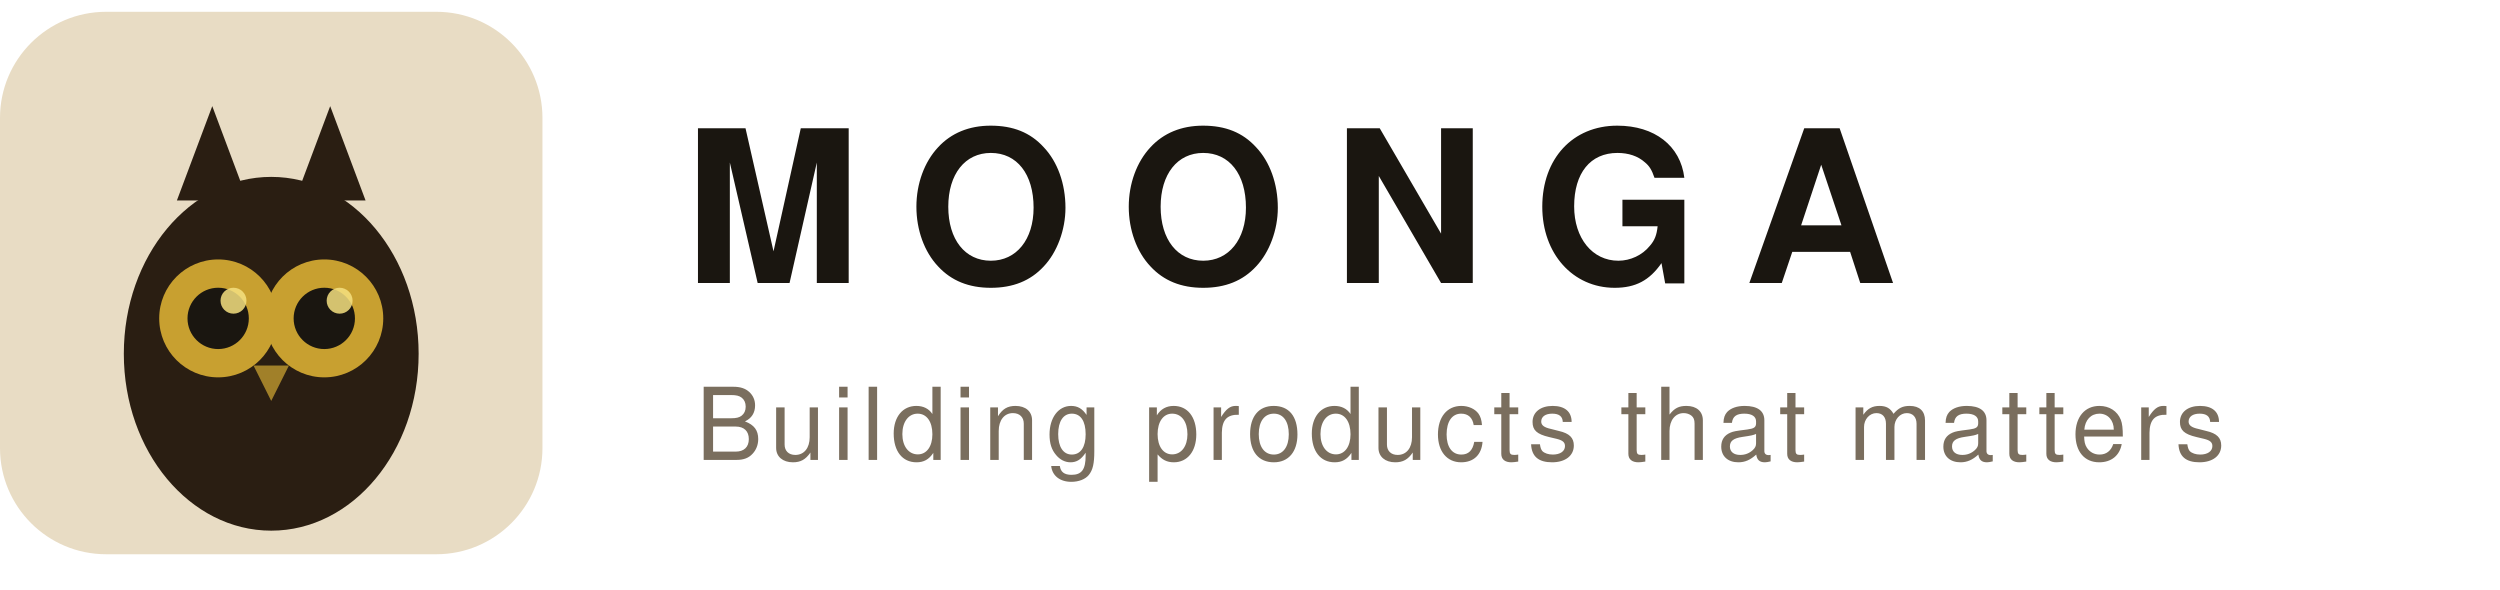
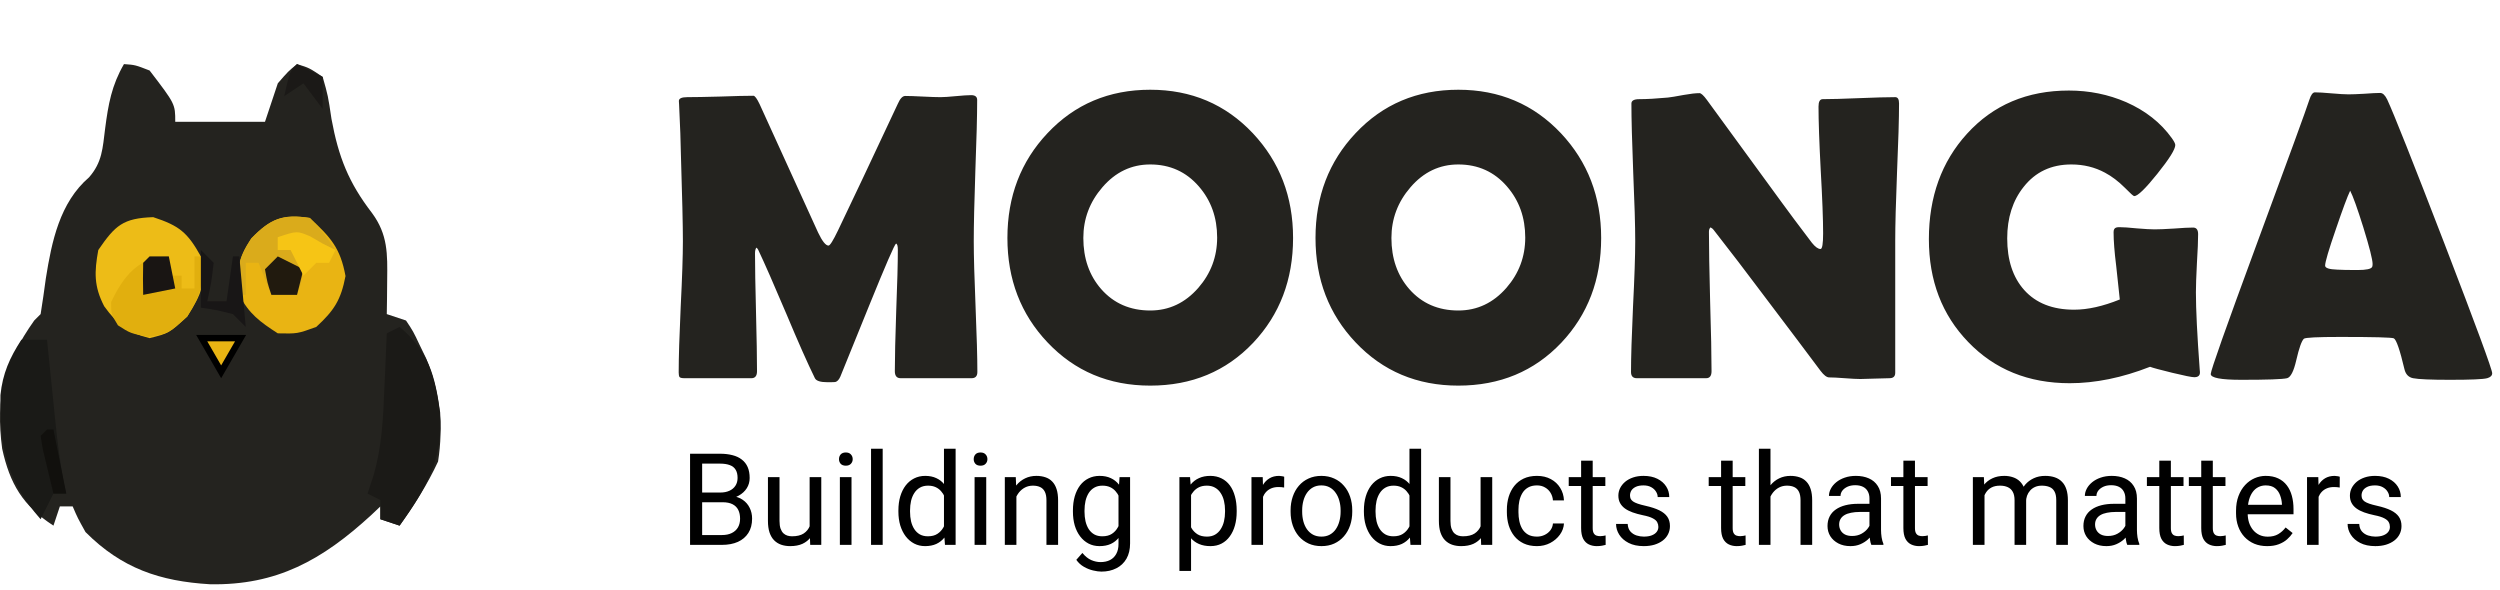
- <svg xmlns="http://www.w3.org/2000/svg" viewBox="0 0 212 50" width="212" height="50" role="img" aria-label="Moonga — Building products that matters">
-   <rect x="0" y="1" width="46" height="46" rx="9" fill="#E8DCC4" />
-   <ellipse cx="23" cy="30" rx="12.5" ry="15" fill="#2A1E12" />
-   <polygon points="15,17 18,9 21,17" fill="#2A1E12" />
-   <polygon points="25,17 28,9 31,17" fill="#2A1E12" />
-   <circle cx="18.5" cy="27" r="5" fill="#C8A030" />
-   <circle cx="27.5" cy="27" r="5" fill="#C8A030" />
-   <circle cx="18.5" cy="27" r="2.6" fill="#1A1610" />
-   <circle cx="27.5" cy="27" r="2.6" fill="#1A1610" />
-   <circle cx="19.8" cy="25.5" r="1.1" fill="#F5E080" opacity="0.85" />
-   <circle cx="28.8" cy="25.5" r="1.1" fill="#F5E080" opacity="0.85" />
-   <polygon points="21.5,31 23,34 24.5,31" fill="#C8A030" opacity="0.75" />
-   <text x="58" y="24" font-family="'Helvetica Neue', Helvetica, Arial, sans-serif" font-weight="700" font-size="18" letter-spacing="4" fill="#1A1610">MOONGA</text>
-   <text x="59" y="39" font-family="'Helvetica Neue', Helvetica, Arial, sans-serif" font-weight="300" font-size="8.5" letter-spacing="0.6" fill="#7A6E5E">Building products that matters</text>
+ <svg xmlns="http://www.w3.org/2000/svg" width="390" height="92" viewBox="0 0 390 92" fill="none">
+   <path d="M112.719 78.35H109.115L109.096 76.836H112.367C112.908 76.836 113.38 76.745 113.783 76.562C114.187 76.38 114.499 76.12 114.721 75.781C114.949 75.436 115.062 75.026 115.062 74.551C115.062 74.03 114.962 73.607 114.76 73.281C114.564 72.949 114.262 72.708 113.852 72.559C113.448 72.402 112.934 72.324 112.309 72.324H109.535V85H107.65V70.781H112.309C113.038 70.781 113.689 70.856 114.262 71.006C114.835 71.149 115.32 71.377 115.717 71.689C116.12 71.995 116.426 72.386 116.635 72.861C116.843 73.337 116.947 73.906 116.947 74.57C116.947 75.156 116.798 75.687 116.498 76.162C116.199 76.631 115.782 77.015 115.248 77.314C114.721 77.614 114.102 77.806 113.393 77.891L112.719 78.35ZM112.631 85H108.373L109.438 83.467H112.631C113.23 83.467 113.738 83.363 114.154 83.154C114.577 82.946 114.9 82.653 115.121 82.275C115.342 81.891 115.453 81.439 115.453 80.918C115.453 80.391 115.359 79.935 115.17 79.551C114.981 79.167 114.685 78.87 114.281 78.662C113.878 78.454 113.357 78.35 112.719 78.35H110.033L110.053 76.836H113.725L114.125 77.383C114.809 77.441 115.388 77.637 115.863 77.969C116.339 78.294 116.7 78.711 116.947 79.219C117.201 79.727 117.328 80.287 117.328 80.898C117.328 81.784 117.133 82.533 116.742 83.144C116.358 83.75 115.814 84.212 115.111 84.531C114.408 84.844 113.581 85 112.631 85ZM126.303 82.559V74.434H128.119V85H126.391L126.303 82.559ZM126.645 80.332L127.396 80.312C127.396 81.016 127.322 81.667 127.172 82.266C127.029 82.858 126.794 83.372 126.469 83.809C126.143 84.245 125.717 84.587 125.189 84.834C124.662 85.075 124.021 85.195 123.266 85.195C122.751 85.195 122.279 85.12 121.85 84.971C121.426 84.821 121.062 84.59 120.756 84.277C120.45 83.965 120.212 83.558 120.043 83.057C119.88 82.555 119.799 81.953 119.799 81.25V74.434H121.605V81.269C121.605 81.745 121.658 82.139 121.762 82.451C121.872 82.757 122.019 83.001 122.201 83.184C122.39 83.359 122.598 83.483 122.826 83.555C123.061 83.626 123.301 83.662 123.549 83.662C124.317 83.662 124.926 83.516 125.375 83.223C125.824 82.923 126.146 82.523 126.342 82.022C126.544 81.514 126.645 80.951 126.645 80.332ZM132.836 74.434V85H131.02V74.434H132.836ZM130.883 71.631C130.883 71.338 130.971 71.091 131.146 70.889C131.329 70.687 131.596 70.586 131.947 70.586C132.292 70.586 132.556 70.687 132.738 70.889C132.927 71.091 133.021 71.338 133.021 71.631C133.021 71.911 132.927 72.152 132.738 72.353C132.556 72.549 132.292 72.647 131.947 72.647C131.596 72.647 131.329 72.549 131.146 72.353C130.971 72.152 130.883 71.911 130.883 71.631ZM137.699 70V85H135.883V70H137.699ZM147.26 82.949V70H149.076V85H147.416L147.26 82.949ZM140.15 79.834V79.629C140.15 78.822 140.248 78.089 140.443 77.432C140.645 76.768 140.928 76.198 141.293 75.723C141.664 75.247 142.104 74.883 142.611 74.629C143.126 74.368 143.699 74.238 144.33 74.238C144.994 74.238 145.574 74.356 146.068 74.59C146.57 74.818 146.993 75.153 147.338 75.596C147.689 76.032 147.966 76.559 148.168 77.178C148.37 77.796 148.51 78.496 148.588 79.277V80.176C148.516 80.951 148.376 81.647 148.168 82.266C147.966 82.884 147.689 83.412 147.338 83.848C146.993 84.284 146.57 84.619 146.068 84.853C145.567 85.081 144.981 85.195 144.311 85.195C143.692 85.195 143.126 85.062 142.611 84.795C142.104 84.528 141.664 84.154 141.293 83.672C140.928 83.19 140.645 82.624 140.443 81.973C140.248 81.315 140.15 80.602 140.15 79.834ZM141.967 79.629V79.834C141.967 80.361 142.019 80.856 142.123 81.318C142.234 81.781 142.403 82.188 142.631 82.539C142.859 82.891 143.148 83.167 143.5 83.369C143.852 83.564 144.271 83.662 144.76 83.662C145.359 83.662 145.85 83.535 146.234 83.281C146.625 83.027 146.938 82.692 147.172 82.275C147.406 81.859 147.589 81.406 147.719 80.918V78.564C147.641 78.206 147.527 77.861 147.377 77.529C147.234 77.191 147.045 76.891 146.811 76.631C146.583 76.364 146.299 76.152 145.961 75.996C145.629 75.84 145.235 75.762 144.779 75.762C144.285 75.762 143.858 75.866 143.5 76.074C143.148 76.276 142.859 76.556 142.631 76.914C142.403 77.266 142.234 77.676 142.123 78.144C142.019 78.607 141.967 79.102 141.967 79.629ZM153.852 74.434V85H152.035V74.434H153.852ZM151.898 71.631C151.898 71.338 151.986 71.091 152.162 70.889C152.344 70.687 152.611 70.586 152.963 70.586C153.308 70.586 153.572 70.687 153.754 70.889C153.943 71.091 154.037 71.338 154.037 71.631C154.037 71.911 153.943 72.152 153.754 72.353C153.572 72.549 153.308 72.647 152.963 72.647C152.611 72.647 152.344 72.549 152.162 72.353C151.986 72.152 151.898 71.911 151.898 71.631ZM158.559 76.689V85H156.752V74.434H158.461L158.559 76.689ZM158.129 79.316L157.377 79.287C157.383 78.564 157.491 77.897 157.699 77.285C157.908 76.667 158.201 76.13 158.578 75.674C158.956 75.218 159.405 74.867 159.926 74.619C160.453 74.365 161.036 74.238 161.674 74.238C162.195 74.238 162.663 74.31 163.08 74.453C163.497 74.59 163.852 74.811 164.145 75.117C164.444 75.423 164.672 75.82 164.828 76.309C164.984 76.79 165.062 77.38 165.062 78.076V85H163.246V78.057C163.246 77.503 163.165 77.061 163.002 76.728C162.839 76.39 162.602 76.146 162.289 75.996C161.977 75.84 161.592 75.762 161.137 75.762C160.688 75.762 160.277 75.856 159.906 76.045C159.542 76.234 159.226 76.494 158.959 76.826C158.699 77.158 158.493 77.539 158.344 77.969C158.201 78.392 158.129 78.841 158.129 79.316ZM174.652 74.434H176.293V84.775C176.293 85.706 176.104 86.501 175.727 87.158C175.349 87.816 174.822 88.314 174.145 88.652C173.474 88.997 172.699 89.17 171.82 89.17C171.456 89.17 171.026 89.111 170.531 88.994C170.043 88.883 169.561 88.691 169.086 88.418C168.617 88.151 168.223 87.79 167.904 87.334L168.852 86.26C169.294 86.794 169.757 87.165 170.238 87.373C170.727 87.581 171.208 87.686 171.684 87.686C172.257 87.686 172.751 87.578 173.168 87.363C173.585 87.148 173.907 86.829 174.135 86.406C174.369 85.99 174.486 85.475 174.486 84.863V76.758L174.652 74.434ZM167.377 79.834V79.629C167.377 78.822 167.471 78.089 167.66 77.432C167.855 76.768 168.132 76.198 168.49 75.723C168.855 75.247 169.294 74.883 169.809 74.629C170.323 74.368 170.902 74.238 171.547 74.238C172.211 74.238 172.79 74.356 173.285 74.59C173.786 74.818 174.21 75.153 174.555 75.596C174.906 76.032 175.183 76.559 175.385 77.178C175.587 77.796 175.727 78.496 175.805 79.277V80.176C175.733 80.951 175.593 81.647 175.385 82.266C175.183 82.884 174.906 83.412 174.555 83.848C174.21 84.284 173.786 84.619 173.285 84.853C172.784 85.081 172.198 85.195 171.527 85.195C170.896 85.195 170.323 85.062 169.809 84.795C169.301 84.528 168.865 84.154 168.5 83.672C168.135 83.19 167.855 82.624 167.66 81.973C167.471 81.315 167.377 80.602 167.377 79.834ZM169.184 79.629V79.834C169.184 80.361 169.236 80.856 169.34 81.318C169.451 81.781 169.617 82.188 169.838 82.539C170.066 82.891 170.355 83.167 170.707 83.369C171.059 83.564 171.479 83.662 171.967 83.662C172.566 83.662 173.061 83.535 173.451 83.281C173.842 83.027 174.151 82.692 174.379 82.275C174.613 81.859 174.796 81.406 174.926 80.918V78.564C174.854 78.206 174.743 77.861 174.594 77.529C174.451 77.191 174.262 76.891 174.027 76.631C173.799 76.364 173.516 76.152 173.178 75.996C172.839 75.84 172.442 75.762 171.986 75.762C171.492 75.762 171.065 75.866 170.707 76.074C170.355 76.276 170.066 76.556 169.838 76.914C169.617 77.266 169.451 77.676 169.34 78.144C169.236 78.607 169.184 79.102 169.184 79.629ZM185.805 76.465V89.062H183.988V74.434H185.648L185.805 76.465ZM192.924 79.629V79.834C192.924 80.602 192.833 81.315 192.65 81.973C192.468 82.624 192.201 83.19 191.85 83.672C191.505 84.154 191.078 84.528 190.57 84.795C190.062 85.062 189.48 85.195 188.822 85.195C188.152 85.195 187.559 85.085 187.045 84.863C186.531 84.642 186.094 84.32 185.736 83.897C185.378 83.473 185.092 82.966 184.877 82.373C184.669 81.781 184.525 81.113 184.447 80.371V79.277C184.525 78.496 184.672 77.796 184.887 77.178C185.102 76.559 185.385 76.032 185.736 75.596C186.094 75.153 186.527 74.818 187.035 74.59C187.543 74.356 188.129 74.238 188.793 74.238C189.457 74.238 190.046 74.368 190.561 74.629C191.075 74.883 191.508 75.247 191.859 75.723C192.211 76.198 192.475 76.768 192.65 77.432C192.833 78.089 192.924 78.822 192.924 79.629ZM191.107 79.834V79.629C191.107 79.102 191.052 78.607 190.941 78.144C190.831 77.676 190.658 77.266 190.424 76.914C190.196 76.556 189.903 76.276 189.545 76.074C189.187 75.866 188.76 75.762 188.266 75.762C187.81 75.762 187.413 75.84 187.074 75.996C186.742 76.152 186.459 76.364 186.225 76.631C185.99 76.891 185.798 77.191 185.648 77.529C185.505 77.861 185.398 78.206 185.326 78.564V81.094C185.456 81.549 185.639 81.979 185.873 82.383C186.107 82.78 186.42 83.102 186.811 83.35C187.201 83.591 187.693 83.711 188.285 83.711C188.773 83.711 189.193 83.61 189.545 83.408C189.903 83.2 190.196 82.917 190.424 82.559C190.658 82.201 190.831 81.79 190.941 81.328C191.052 80.859 191.107 80.361 191.107 79.834ZM197.035 76.094V85H195.229V74.434H196.986L197.035 76.094ZM200.336 74.375L200.326 76.055C200.176 76.022 200.033 76.003 199.896 75.996C199.766 75.983 199.617 75.977 199.447 75.977C199.031 75.977 198.663 76.042 198.344 76.172C198.025 76.302 197.755 76.484 197.533 76.719C197.312 76.953 197.136 77.233 197.006 77.559C196.882 77.878 196.801 78.229 196.762 78.613L196.254 78.906C196.254 78.268 196.316 77.669 196.439 77.109C196.57 76.549 196.768 76.055 197.035 75.625C197.302 75.189 197.641 74.85 198.051 74.609C198.467 74.362 198.962 74.238 199.535 74.238C199.665 74.238 199.815 74.255 199.984 74.287C200.154 74.313 200.271 74.342 200.336 74.375ZM201.332 79.834V79.609C201.332 78.848 201.443 78.141 201.664 77.49C201.885 76.833 202.204 76.263 202.621 75.781C203.038 75.293 203.542 74.915 204.135 74.648C204.727 74.375 205.391 74.238 206.127 74.238C206.869 74.238 207.536 74.375 208.129 74.648C208.728 74.915 209.236 75.293 209.652 75.781C210.076 76.263 210.398 76.833 210.619 77.49C210.84 78.141 210.951 78.848 210.951 79.609V79.834C210.951 80.596 210.84 81.302 210.619 81.953C210.398 82.604 210.076 83.174 209.652 83.662C209.236 84.144 208.731 84.522 208.139 84.795C207.553 85.062 206.889 85.195 206.146 85.195C205.404 85.195 204.737 85.062 204.145 84.795C203.552 84.522 203.044 84.144 202.621 83.662C202.204 83.174 201.885 82.604 201.664 81.953C201.443 81.302 201.332 80.596 201.332 79.834ZM203.139 79.609V79.834C203.139 80.361 203.201 80.859 203.324 81.328C203.448 81.79 203.633 82.201 203.881 82.559C204.135 82.917 204.451 83.2 204.828 83.408C205.206 83.61 205.645 83.711 206.146 83.711C206.641 83.711 207.074 83.61 207.445 83.408C207.823 83.2 208.135 82.917 208.383 82.559C208.63 82.201 208.816 81.79 208.939 81.328C209.07 80.859 209.135 80.361 209.135 79.834V79.609C209.135 79.088 209.07 78.597 208.939 78.135C208.816 77.666 208.627 77.253 208.373 76.894C208.126 76.53 207.813 76.243 207.436 76.035C207.064 75.827 206.628 75.723 206.127 75.723C205.632 75.723 205.196 75.827 204.818 76.035C204.447 76.243 204.135 76.53 203.881 76.894C203.633 77.253 203.448 77.666 203.324 78.135C203.201 78.597 203.139 79.088 203.139 79.609ZM219.877 82.949V70H221.693V85H220.033L219.877 82.949ZM212.768 79.834V79.629C212.768 78.822 212.865 78.089 213.061 77.432C213.262 76.768 213.546 76.198 213.91 75.723C214.281 75.247 214.721 74.883 215.229 74.629C215.743 74.368 216.316 74.238 216.947 74.238C217.611 74.238 218.191 74.356 218.686 74.59C219.187 74.818 219.61 75.153 219.955 75.596C220.307 76.032 220.583 76.559 220.785 77.178C220.987 77.796 221.127 78.496 221.205 79.277V80.176C221.133 80.951 220.993 81.647 220.785 82.266C220.583 82.884 220.307 83.412 219.955 83.848C219.61 84.284 219.187 84.619 218.686 84.853C218.184 85.081 217.598 85.195 216.928 85.195C216.309 85.195 215.743 85.062 215.229 84.795C214.721 84.528 214.281 84.154 213.91 83.672C213.546 83.19 213.262 82.624 213.061 81.973C212.865 81.315 212.768 80.602 212.768 79.834ZM214.584 79.629V79.834C214.584 80.361 214.636 80.856 214.74 81.318C214.851 81.781 215.02 82.188 215.248 82.539C215.476 82.891 215.766 83.167 216.117 83.369C216.469 83.564 216.889 83.662 217.377 83.662C217.976 83.662 218.467 83.535 218.852 83.281C219.242 83.027 219.555 82.692 219.789 82.275C220.023 81.859 220.206 81.406 220.336 80.918V78.564C220.258 78.206 220.144 77.861 219.994 77.529C219.851 77.191 219.662 76.891 219.428 76.631C219.2 76.364 218.917 76.152 218.578 75.996C218.246 75.84 217.852 75.762 217.396 75.762C216.902 75.762 216.475 75.866 216.117 76.074C215.766 76.276 215.476 76.556 215.248 76.914C215.02 77.266 214.851 77.676 214.74 78.144C214.636 78.607 214.584 79.102 214.584 79.629ZM230.971 82.559V74.434H232.787V85H231.059L230.971 82.559ZM231.312 80.332L232.064 80.312C232.064 81.016 231.99 81.667 231.84 82.266C231.697 82.858 231.462 83.372 231.137 83.809C230.811 84.245 230.385 84.587 229.857 84.834C229.33 85.075 228.689 85.195 227.934 85.195C227.419 85.195 226.947 85.12 226.518 84.971C226.094 84.821 225.73 84.59 225.424 84.277C225.118 83.965 224.88 83.558 224.711 83.057C224.548 82.555 224.467 81.953 224.467 81.25V74.434H226.273V81.269C226.273 81.745 226.326 82.139 226.43 82.451C226.54 82.757 226.687 83.001 226.869 83.184C227.058 83.359 227.266 83.483 227.494 83.555C227.729 83.626 227.969 83.662 228.217 83.662C228.985 83.662 229.594 83.516 230.043 83.223C230.492 82.923 230.814 82.523 231.01 82.022C231.212 81.514 231.312 80.951 231.312 80.332ZM239.77 83.711C240.199 83.711 240.596 83.623 240.961 83.447C241.326 83.272 241.625 83.031 241.859 82.725C242.094 82.412 242.227 82.057 242.26 81.66H243.979C243.946 82.285 243.734 82.868 243.344 83.408C242.96 83.942 242.455 84.375 241.83 84.707C241.205 85.033 240.518 85.195 239.77 85.195C238.975 85.195 238.282 85.055 237.689 84.775C237.104 84.495 236.615 84.111 236.225 83.623C235.84 83.135 235.551 82.575 235.355 81.943C235.167 81.305 235.072 80.632 235.072 79.922V79.512C235.072 78.802 235.167 78.132 235.355 77.5C235.551 76.862 235.84 76.299 236.225 75.811C236.615 75.322 237.104 74.938 237.689 74.658C238.282 74.378 238.975 74.238 239.77 74.238C240.596 74.238 241.319 74.408 241.938 74.746C242.556 75.078 243.041 75.534 243.393 76.113C243.751 76.686 243.946 77.337 243.979 78.066H242.26C242.227 77.63 242.104 77.236 241.889 76.885C241.68 76.533 241.394 76.253 241.029 76.045C240.671 75.83 240.251 75.723 239.77 75.723C239.216 75.723 238.751 75.833 238.373 76.055C238.002 76.269 237.706 76.562 237.484 76.934C237.27 77.298 237.113 77.705 237.016 78.154C236.924 78.597 236.879 79.049 236.879 79.512V79.922C236.879 80.384 236.924 80.84 237.016 81.289C237.107 81.738 237.26 82.145 237.475 82.51C237.696 82.874 237.992 83.167 238.363 83.389C238.741 83.603 239.21 83.711 239.77 83.711ZM250.434 74.434V75.82H244.721V74.434H250.434ZM246.654 71.865H248.461V82.383C248.461 82.741 248.516 83.011 248.627 83.193C248.738 83.376 248.881 83.496 249.057 83.555C249.232 83.613 249.421 83.643 249.623 83.643C249.773 83.643 249.929 83.63 250.092 83.603C250.261 83.571 250.388 83.545 250.473 83.525L250.482 85C250.339 85.046 250.15 85.088 249.916 85.127C249.688 85.172 249.411 85.195 249.086 85.195C248.643 85.195 248.236 85.107 247.865 84.932C247.494 84.756 247.198 84.463 246.977 84.053C246.762 83.636 246.654 83.076 246.654 82.373V71.865ZM258.705 82.197C258.705 81.937 258.646 81.696 258.529 81.475C258.419 81.247 258.188 81.042 257.836 80.859C257.491 80.671 256.97 80.508 256.273 80.371C255.688 80.247 255.157 80.101 254.682 79.932C254.213 79.762 253.812 79.557 253.48 79.316C253.155 79.076 252.904 78.792 252.729 78.467C252.553 78.141 252.465 77.76 252.465 77.324C252.465 76.908 252.556 76.514 252.738 76.143C252.927 75.772 253.191 75.443 253.529 75.156C253.874 74.87 254.288 74.645 254.77 74.482C255.251 74.32 255.788 74.238 256.381 74.238C257.227 74.238 257.95 74.388 258.549 74.688C259.148 74.987 259.607 75.387 259.926 75.889C260.245 76.383 260.404 76.934 260.404 77.539H258.598C258.598 77.246 258.51 76.963 258.334 76.689C258.165 76.409 257.914 76.178 257.582 75.996C257.257 75.814 256.856 75.723 256.381 75.723C255.88 75.723 255.473 75.801 255.16 75.957C254.854 76.107 254.63 76.299 254.486 76.533C254.35 76.768 254.281 77.015 254.281 77.275C254.281 77.471 254.314 77.647 254.379 77.803C254.451 77.953 254.574 78.092 254.75 78.223C254.926 78.346 255.173 78.463 255.492 78.574C255.811 78.685 256.218 78.796 256.713 78.906C257.579 79.102 258.292 79.336 258.852 79.609C259.411 79.883 259.828 80.218 260.102 80.615C260.375 81.012 260.512 81.494 260.512 82.061C260.512 82.523 260.414 82.946 260.219 83.33C260.03 83.714 259.753 84.046 259.389 84.326C259.031 84.6 258.601 84.814 258.1 84.971C257.605 85.12 257.048 85.195 256.43 85.195C255.499 85.195 254.711 85.029 254.066 84.697C253.422 84.365 252.934 83.936 252.602 83.408C252.27 82.881 252.104 82.324 252.104 81.738H253.92C253.946 82.233 254.089 82.627 254.35 82.92C254.61 83.206 254.929 83.412 255.307 83.535C255.684 83.652 256.059 83.711 256.43 83.711C256.924 83.711 257.338 83.646 257.67 83.516C258.008 83.385 258.266 83.206 258.441 82.978C258.617 82.751 258.705 82.49 258.705 82.197ZM272.27 74.434V75.82H266.557V74.434H272.27ZM268.49 71.865H270.297V82.383C270.297 82.741 270.352 83.011 270.463 83.193C270.574 83.376 270.717 83.496 270.893 83.555C271.068 83.613 271.257 83.643 271.459 83.643C271.609 83.643 271.765 83.63 271.928 83.603C272.097 83.571 272.224 83.545 272.309 83.525L272.318 85C272.175 85.046 271.986 85.088 271.752 85.127C271.524 85.172 271.247 85.195 270.922 85.195C270.479 85.195 270.072 85.107 269.701 84.932C269.33 84.756 269.034 84.463 268.812 84.053C268.598 83.636 268.49 83.076 268.49 82.373V71.865ZM276.195 70V85H274.389V70H276.195ZM275.766 79.316L275.014 79.287C275.02 78.564 275.128 77.897 275.336 77.285C275.544 76.667 275.837 76.13 276.215 75.674C276.592 75.218 277.042 74.867 277.562 74.619C278.09 74.365 278.673 74.238 279.311 74.238C279.831 74.238 280.3 74.31 280.717 74.453C281.133 74.59 281.488 74.811 281.781 75.117C282.081 75.423 282.309 75.82 282.465 76.309C282.621 76.79 282.699 77.38 282.699 78.076V85H280.883V78.057C280.883 77.503 280.801 77.061 280.639 76.728C280.476 76.39 280.238 76.146 279.926 75.996C279.613 75.84 279.229 75.762 278.773 75.762C278.324 75.762 277.914 75.856 277.543 76.045C277.178 76.234 276.863 76.494 276.596 76.826C276.335 77.158 276.13 77.539 275.98 77.969C275.837 78.392 275.766 78.841 275.766 79.316ZM291.635 83.193V77.754C291.635 77.337 291.55 76.976 291.381 76.67C291.218 76.357 290.971 76.117 290.639 75.947C290.307 75.778 289.896 75.693 289.408 75.693C288.952 75.693 288.552 75.772 288.207 75.928C287.868 76.084 287.602 76.289 287.406 76.543C287.217 76.797 287.123 77.07 287.123 77.363H285.316C285.316 76.986 285.414 76.611 285.609 76.24C285.805 75.869 286.085 75.534 286.449 75.234C286.82 74.928 287.263 74.688 287.777 74.512C288.298 74.329 288.878 74.238 289.516 74.238C290.284 74.238 290.961 74.368 291.547 74.629C292.139 74.889 292.602 75.283 292.934 75.811C293.272 76.331 293.441 76.986 293.441 77.773V82.695C293.441 83.047 293.471 83.421 293.529 83.818C293.594 84.216 293.689 84.557 293.812 84.844V85H291.928C291.837 84.792 291.765 84.515 291.713 84.17C291.661 83.818 291.635 83.493 291.635 83.193ZM291.947 78.594L291.967 79.863H290.141C289.626 79.863 289.167 79.906 288.764 79.99C288.36 80.068 288.021 80.189 287.748 80.352C287.475 80.514 287.266 80.719 287.123 80.967C286.98 81.208 286.908 81.491 286.908 81.816C286.908 82.148 286.983 82.451 287.133 82.725C287.283 82.998 287.507 83.216 287.807 83.379C288.113 83.535 288.487 83.613 288.93 83.613C289.483 83.613 289.971 83.496 290.395 83.262C290.818 83.027 291.153 82.741 291.4 82.402C291.654 82.064 291.791 81.735 291.811 81.416L292.582 82.285C292.536 82.559 292.413 82.861 292.211 83.193C292.009 83.525 291.739 83.844 291.4 84.15C291.068 84.45 290.671 84.701 290.209 84.902C289.753 85.098 289.239 85.195 288.666 85.195C287.95 85.195 287.322 85.055 286.781 84.775C286.247 84.495 285.831 84.121 285.531 83.652C285.238 83.177 285.092 82.647 285.092 82.061C285.092 81.494 285.202 80.996 285.424 80.566C285.645 80.13 285.964 79.769 286.381 79.482C286.798 79.189 287.299 78.968 287.885 78.818C288.471 78.669 289.125 78.594 289.848 78.594H291.947ZM300.707 74.434V75.82H294.994V74.434H300.707ZM296.928 71.865H298.734V82.383C298.734 82.741 298.79 83.011 298.9 83.193C299.011 83.376 299.154 83.496 299.33 83.555C299.506 83.613 299.695 83.643 299.896 83.643C300.046 83.643 300.202 83.63 300.365 83.603C300.535 83.571 300.661 83.545 300.746 83.525L300.756 85C300.613 85.046 300.424 85.088 300.189 85.127C299.962 85.172 299.685 85.195 299.359 85.195C298.917 85.195 298.51 85.107 298.139 84.932C297.768 84.756 297.471 84.463 297.25 84.053C297.035 83.636 296.928 83.076 296.928 82.373V71.865ZM309.584 76.533V85H307.768V74.434H309.486L309.584 76.533ZM309.213 79.316L308.373 79.287C308.38 78.564 308.474 77.897 308.656 77.285C308.839 76.667 309.109 76.13 309.467 75.674C309.825 75.218 310.271 74.867 310.805 74.619C311.339 74.365 311.957 74.238 312.66 74.238C313.155 74.238 313.611 74.31 314.027 74.453C314.444 74.59 314.805 74.808 315.111 75.107C315.417 75.407 315.655 75.791 315.824 76.26C315.993 76.728 316.078 77.295 316.078 77.959V85H314.271V78.047C314.271 77.493 314.177 77.051 313.988 76.719C313.806 76.387 313.546 76.146 313.207 75.996C312.868 75.84 312.471 75.762 312.016 75.762C311.482 75.762 311.036 75.856 310.678 76.045C310.32 76.234 310.033 76.494 309.818 76.826C309.604 77.158 309.447 77.539 309.35 77.969C309.258 78.392 309.213 78.841 309.213 79.316ZM316.059 78.32L314.848 78.691C314.854 78.112 314.949 77.555 315.131 77.022C315.32 76.488 315.59 76.012 315.941 75.596C316.299 75.179 316.739 74.85 317.26 74.609C317.781 74.362 318.376 74.238 319.047 74.238C319.613 74.238 320.115 74.313 320.551 74.463C320.993 74.613 321.365 74.844 321.664 75.156C321.97 75.462 322.201 75.856 322.357 76.338C322.514 76.82 322.592 77.393 322.592 78.057V85H320.775V78.037C320.775 77.445 320.681 76.986 320.492 76.66C320.31 76.328 320.049 76.097 319.711 75.967C319.379 75.83 318.982 75.762 318.52 75.762C318.122 75.762 317.771 75.83 317.465 75.967C317.159 76.103 316.902 76.292 316.693 76.533C316.485 76.768 316.326 77.038 316.215 77.344C316.111 77.65 316.059 77.975 316.059 78.32ZM331.557 83.193V77.754C331.557 77.337 331.472 76.976 331.303 76.67C331.14 76.357 330.893 76.117 330.561 75.947C330.229 75.778 329.818 75.693 329.33 75.693C328.874 75.693 328.474 75.772 328.129 75.928C327.79 76.084 327.523 76.289 327.328 76.543C327.139 76.797 327.045 77.07 327.045 77.363H325.238C325.238 76.986 325.336 76.611 325.531 76.24C325.727 75.869 326.007 75.534 326.371 75.234C326.742 74.928 327.185 74.688 327.699 74.512C328.22 74.329 328.799 74.238 329.438 74.238C330.206 74.238 330.883 74.368 331.469 74.629C332.061 74.889 332.523 75.283 332.855 75.811C333.194 76.331 333.363 76.986 333.363 77.773V82.695C333.363 83.047 333.393 83.421 333.451 83.818C333.516 84.216 333.611 84.557 333.734 84.844V85H331.85C331.758 84.792 331.687 84.515 331.635 84.17C331.583 83.818 331.557 83.493 331.557 83.193ZM331.869 78.594L331.889 79.863H330.062C329.548 79.863 329.089 79.906 328.686 79.99C328.282 80.068 327.943 80.189 327.67 80.352C327.396 80.514 327.188 80.719 327.045 80.967C326.902 81.208 326.83 81.491 326.83 81.816C326.83 82.148 326.905 82.451 327.055 82.725C327.204 82.998 327.429 83.216 327.729 83.379C328.035 83.535 328.409 83.613 328.852 83.613C329.405 83.613 329.893 83.496 330.316 83.262C330.74 83.027 331.075 82.741 331.322 82.402C331.576 82.064 331.713 81.735 331.732 81.416L332.504 82.285C332.458 82.559 332.335 82.861 332.133 83.193C331.931 83.525 331.661 83.844 331.322 84.15C330.99 84.45 330.593 84.701 330.131 84.902C329.675 85.098 329.161 85.195 328.588 85.195C327.872 85.195 327.243 85.055 326.703 84.775C326.169 84.495 325.753 84.121 325.453 83.652C325.16 83.177 325.014 82.647 325.014 82.061C325.014 81.494 325.124 80.996 325.346 80.566C325.567 80.13 325.886 79.769 326.303 79.482C326.719 79.189 327.221 78.968 327.807 78.818C328.393 78.669 329.047 78.594 329.77 78.594H331.869ZM340.629 74.434V75.82H334.916V74.434H340.629ZM336.85 71.865H338.656V82.383C338.656 82.741 338.712 83.011 338.822 83.193C338.933 83.376 339.076 83.496 339.252 83.555C339.428 83.613 339.617 83.643 339.818 83.643C339.968 83.643 340.124 83.63 340.287 83.603C340.456 83.571 340.583 83.545 340.668 83.525L340.678 85C340.535 85.046 340.346 85.088 340.111 85.127C339.883 85.172 339.607 85.195 339.281 85.195C338.839 85.195 338.432 85.107 338.061 84.932C337.689 84.756 337.393 84.463 337.172 84.053C336.957 83.636 336.85 83.076 336.85 82.373V71.865ZM347.172 74.434V75.82H341.459V74.434H347.172ZM343.393 71.865H345.199V82.383C345.199 82.741 345.255 83.011 345.365 83.193C345.476 83.376 345.619 83.496 345.795 83.555C345.971 83.613 346.16 83.643 346.361 83.643C346.511 83.643 346.667 83.63 346.83 83.603C346.999 83.571 347.126 83.545 347.211 83.525L347.221 85C347.077 85.046 346.889 85.088 346.654 85.127C346.426 85.172 346.15 85.195 345.824 85.195C345.382 85.195 344.975 85.107 344.604 84.932C344.232 84.756 343.936 84.463 343.715 84.053C343.5 83.636 343.393 83.076 343.393 82.373V71.865ZM353.676 85.195C352.94 85.195 352.273 85.072 351.674 84.824C351.081 84.57 350.57 84.216 350.141 83.76C349.717 83.304 349.392 82.764 349.164 82.139C348.936 81.514 348.822 80.83 348.822 80.088V79.678C348.822 78.818 348.949 78.053 349.203 77.383C349.457 76.706 349.802 76.133 350.238 75.664C350.674 75.195 351.169 74.841 351.723 74.6C352.276 74.359 352.849 74.238 353.441 74.238C354.197 74.238 354.848 74.368 355.395 74.629C355.948 74.889 356.4 75.254 356.752 75.723C357.104 76.185 357.364 76.732 357.533 77.363C357.702 77.988 357.787 78.672 357.787 79.414V80.225H349.896V78.75H355.98V78.613C355.954 78.144 355.857 77.689 355.688 77.246C355.525 76.803 355.264 76.439 354.906 76.152C354.548 75.866 354.06 75.723 353.441 75.723C353.031 75.723 352.654 75.811 352.309 75.986C351.964 76.156 351.667 76.409 351.42 76.748C351.173 77.087 350.98 77.5 350.844 77.988C350.707 78.477 350.639 79.04 350.639 79.678V80.088C350.639 80.589 350.707 81.061 350.844 81.504C350.987 81.94 351.192 82.324 351.459 82.656C351.732 82.988 352.061 83.249 352.445 83.438C352.836 83.626 353.279 83.721 353.773 83.721C354.411 83.721 354.952 83.591 355.395 83.33C355.837 83.07 356.225 82.721 356.557 82.285L357.65 83.154C357.423 83.499 357.133 83.828 356.781 84.141C356.43 84.453 355.997 84.707 355.482 84.902C354.975 85.098 354.372 85.195 353.676 85.195ZM361.703 76.094V85H359.896V74.434H361.654L361.703 76.094ZM365.004 74.375L364.994 76.055C364.844 76.022 364.701 76.003 364.564 75.996C364.434 75.983 364.285 75.977 364.115 75.977C363.699 75.977 363.331 76.042 363.012 76.172C362.693 76.302 362.423 76.484 362.201 76.719C361.98 76.953 361.804 77.233 361.674 77.559C361.55 77.878 361.469 78.229 361.43 78.613L360.922 78.906C360.922 78.268 360.984 77.669 361.107 77.109C361.238 76.549 361.436 76.055 361.703 75.625C361.97 75.189 362.309 74.85 362.719 74.609C363.135 74.362 363.63 74.238 364.203 74.238C364.333 74.238 364.483 74.255 364.652 74.287C364.822 74.313 364.939 74.342 365.004 74.375ZM372.826 82.197C372.826 81.937 372.768 81.696 372.65 81.475C372.54 81.247 372.309 81.042 371.957 80.859C371.612 80.671 371.091 80.508 370.395 80.371C369.809 80.247 369.278 80.101 368.803 79.932C368.334 79.762 367.934 79.557 367.602 79.316C367.276 79.076 367.025 78.792 366.85 78.467C366.674 78.141 366.586 77.76 366.586 77.324C366.586 76.908 366.677 76.514 366.859 76.143C367.048 75.772 367.312 75.443 367.65 75.156C367.995 74.87 368.409 74.645 368.891 74.482C369.372 74.32 369.91 74.238 370.502 74.238C371.348 74.238 372.071 74.388 372.67 74.688C373.269 74.987 373.728 75.387 374.047 75.889C374.366 76.383 374.525 76.934 374.525 77.539H372.719C372.719 77.246 372.631 76.963 372.455 76.689C372.286 76.409 372.035 76.178 371.703 75.996C371.378 75.814 370.977 75.723 370.502 75.723C370.001 75.723 369.594 75.801 369.281 75.957C368.975 76.107 368.751 76.299 368.607 76.533C368.471 76.768 368.402 77.015 368.402 77.275C368.402 77.471 368.435 77.647 368.5 77.803C368.572 77.953 368.695 78.092 368.871 78.223C369.047 78.346 369.294 78.463 369.613 78.574C369.932 78.685 370.339 78.796 370.834 78.906C371.7 79.102 372.413 79.336 372.973 79.609C373.533 79.883 373.949 80.218 374.223 80.615C374.496 81.012 374.633 81.494 374.633 82.061C374.633 82.523 374.535 82.946 374.34 83.33C374.151 83.714 373.874 84.046 373.51 84.326C373.152 84.6 372.722 84.814 372.221 84.971C371.726 85.12 371.169 85.195 370.551 85.195C369.62 85.195 368.832 85.029 368.188 84.697C367.543 84.365 367.055 83.936 366.723 83.408C366.391 82.881 366.225 82.324 366.225 81.738H368.041C368.067 82.233 368.21 82.627 368.471 82.92C368.731 83.206 369.05 83.412 369.428 83.535C369.805 83.652 370.18 83.711 370.551 83.711C371.046 83.711 371.459 83.646 371.791 83.516C372.13 83.385 372.387 83.206 372.562 82.978C372.738 82.751 372.826 82.49 372.826 82.197Z" fill="black" />
+   <path d="M19.338 10C21.088 10.125 21.088 10.125 23.338 11C27.338 16.222 27.338 16.222 27.338 19C31.958 19 36.578 19 41.338 19C41.998 17.02 42.658 15.04 43.338 13C44.963 11.125 44.963 11.125 46.338 10C48.252 10.59 48.252 10.59 50.338 12C51.174 14.941 51.174 14.941 51.713 18.562C52.808 24.489 54.374 28.471 58.033 33.23C60.524 36.609 60.448 39.641 60.4 43.688C60.391 44.681 60.382 45.675 60.373 46.699C60.361 47.459 60.35 48.218 60.338 49C61.328 49.33 62.318 49.66 63.338 50C64.471 51.707 64.471 51.707 65.463 53.812C65.962 54.843 65.962 54.843 66.471 55.895C68.621 61.116 69.218 66.416 68.338 72C66.668 75.583 64.634 78.788 62.338 82C61.348 81.67 60.358 81.34 59.338 81C59.338 80.34 59.338 79.68 59.338 79C58.611 79.688 58.611 79.688 57.869 80.391C50.263 87.353 43.196 91.333 32.767 91.144C24.933 90.678 18.986 88.662 13.338 83C12.115 80.805 12.115 80.805 11.338 79C10.678 79 10.018 79 9.338 79C9.008 79.99 8.678 80.98 8.338 82C3.566 78.905 1.534 75.463 0.338 70C-0.733 62.023 0.692 56.55 5.338 50C5.833 49.505 5.833 49.505 6.338 49C6.637 47.15 6.901 45.295 7.15 43.438C8.065 37.704 9.302 31.611 13.9 27.656C15.96 25.282 16.007 23.149 16.4 20.062C16.892 16.281 17.413 13.315 19.338 10Z" fill="#24231F" />
+   <path d="M23.897 33.875C27.978 35.211 29.26 36.266 31.334 40C32.146 44.238 31.528 45.693 29.209 49.375C26.334 52 26.334 52 23.334 52.75C19.933 51.9 18.319 50.621 16.256 47.781C14.632 44.643 14.711 42.427 15.334 39C17.983 35.148 19.176 34.041 23.897 33.875Z" fill="#EDBC17" />
+   <path d="M48.337 34.002C51.605 37.053 53.093 38.676 53.899 43.065C53.185 46.793 52.127 48.432 49.337 51.002C46.399 52.065 46.399 52.065 43.337 52.002C40.589 50.232 38.805 48.939 37.337 46.002C36.906 42.13 37.02 40.477 39.212 37.19C42.183 34.131 44.095 33.312 48.337 34.002Z" fill="#E9B413" />
+   <path d="M62.336 51C66.886 54.792 67.853 58.579 68.664 64.324C69.167 71.611 66.501 76.174 62.336 82C61.346 81.67 60.356 81.34 59.336 81C59.336 80.01 59.336 79.02 59.336 78C58.676 77.67 58.016 77.34 57.336 77C57.653 76.04 57.97 75.079 58.297 74.09C59.577 69.609 59.782 65.199 59.961 60.562C60 59.736 60.038 58.909 60.078 58.057C60.172 56.038 60.255 54.019 60.336 52C60.996 51.67 61.656 51.34 62.336 51Z" fill="#1B1A17" />
+   <path d="M3.337 53C4.657 53 5.977 53 7.337 53C7.42 53.824 7.42 53.824 7.505 54.665C7.759 57.173 8.017 59.68 8.275 62.188C8.362 63.052 8.449 63.916 8.538 64.807C8.964 68.92 9.409 72.962 10.337 77C9.677 77 9.017 77 8.337 77C7.677 78.32 7.017 79.64 6.337 81C0.954 74.899 -0.052 69.59 0.068 61.637C0.411 58.274 1.506 55.822 3.337 53Z" fill="#1A1A17" />
+   <path d="M26.336 40C26.336 40.99 26.336 41.98 26.336 43C26.996 43 27.656 43 28.336 43C28.336 43.66 28.336 44.32 28.336 45C28.996 45 29.656 45 30.336 45C30.336 43.35 30.336 41.7 30.336 40C30.666 40 30.996 40 31.336 40C31.829 44.145 31.474 45.78 29.211 49.375C26.336 52 26.336 52 23.211 52.562C20.336 52 20.336 52 18.398 50.75C17.336 49 17.336 49 17.336 47.125C19.253 43.052 21.717 40 26.336 40Z" fill="#E1AF0E" />
+   <path d="M48.337 34.002C50.649 36.502 50.649 36.502 52.337 39.002C50.944 38.507 50.944 38.507 49.524 38.002C46.416 36.852 46.416 36.852 43.337 37.002C43.337 37.662 43.337 38.322 43.337 39.002C43.996 39.002 44.657 39.002 45.337 39.002C47.337 42.002 47.337 42.002 46.962 44.189C46.755 44.787 46.549 45.385 46.337 46.002C45.017 46.002 43.697 46.002 42.337 46.002C41.676 44.352 41.017 42.702 40.337 41.002C39.676 41.002 39.017 41.002 38.337 41.002C38.337 42.652 38.337 44.302 38.337 46.002C38.007 46.002 37.676 46.002 37.337 46.002C36.98 42.167 37.039 40.448 39.212 37.189C42.193 34.12 44.084 33.394 48.337 34.002Z" fill="#DAAB1B" />
+   <path d="M31.336 39C31.996 39.66 32.656 40.32 33.336 41C32.961 44.125 32.961 44.125 32.336 47C33.326 47 34.316 47 35.336 47C35.666 44.69 35.996 42.38 36.336 40C36.666 40 36.996 40 37.336 40C37.666 43.63 37.996 47.26 38.336 51C37.676 50.34 37.016 49.68 36.336 49C33.765 48.352 33.765 48.352 31.336 48C31.336 45.03 31.336 42.06 31.336 39Z" fill="#181616" />
+   <path d="M43.336 40C44.656 40.66 45.976 41.32 47.336 42C47.006 43.32 46.676 44.64 46.336 46C45.016 46 43.696 46 42.336 46C41.711 44.125 41.711 44.125 41.336 42C41.996 41.34 42.656 40.68 43.336 40Z" fill="#211A0E" />
+   <path d="M48.398 36.876C49.358 37.433 49.358 37.433 50.336 38.001C50.996 38.331 51.656 38.661 52.336 39.001C52.006 39.661 51.676 40.321 51.336 41.001C50.676 41.001 50.016 41.001 49.336 41.001C48.676 41.661 48.016 42.321 47.336 43.001C46.676 41.681 46.016 40.361 45.336 39.001C44.676 39.001 44.016 39.001 43.336 39.001C43.336 38.341 43.336 37.681 43.336 37.001C46.336 36.001 46.336 36.001 48.398 36.876Z" fill="#F6C515" />
+   <path d="M23.336 40C24.326 40 25.316 40 26.336 40C26.666 41.65 26.996 43.3 27.336 45C25.686 45.33 24.036 45.66 22.336 46C22.293 44.334 22.295 42.666 22.336 41C22.666 40.67 22.996 40.34 23.336 40Z" fill="#191513" />
+   <path d="M46.336 10C47.656 10.66 48.976 11.32 50.336 12C50.336 13.65 50.336 15.3 50.336 17C49.346 15.68 48.356 14.36 47.336 13C46.346 13.66 45.356 14.32 44.336 15C45.211 11.125 45.211 11.125 46.336 10Z" fill="#1B1917" />
+   <path d="M7.336 67C7.666 67 7.996 67 8.336 67C8.996 70.3 9.656 73.6 10.336 77C9.676 77 9.016 77 8.336 77C7.975 75.522 7.622 74.043 7.273 72.562C7.076 71.739 6.879 70.915 6.676 70.066C6.508 69.043 6.508 69.043 6.336 68C6.666 67.67 6.996 67.34 7.336 67Z" fill="#11100D" />
+   <path d="M152.469 58.031C152.469 58.677 152.167 59 151.562 59H140.5C139.896 59 139.594 58.635 139.594 57.906C139.594 55.802 139.667 52.646 139.812 48.438C139.979 44.229 140.062 41.073 140.062 38.969C140.062 38.365 139.969 38.042 139.781 38C139.552 38.125 138.156 41.344 135.594 47.656C134.094 51.365 132.594 55.062 131.094 58.75C130.885 59.229 130.625 59.51 130.312 59.594C130.208 59.615 129.792 59.625 129.062 59.625C127.979 59.625 127.333 59.417 127.125 59C126 56.708 124.521 53.375 122.688 49C120.729 44.375 119.26 41.031 118.281 38.969C118.24 38.865 118.146 38.75 118 38.625C117.854 38.812 117.781 39.115 117.781 39.531C117.781 41.573 117.833 44.635 117.938 48.719C118.042 52.802 118.094 55.865 118.094 57.906C118.094 58.635 117.802 59 117.219 59H106.781C106.365 59 106.104 58.938 106 58.812C105.917 58.667 105.875 58.427 105.875 58.094C105.875 55.823 105.979 52.417 106.188 47.875C106.417 43.312 106.531 39.896 106.531 37.625C106.531 35.208 106.427 30.677 106.219 24.031C106.198 22.302 106.104 19.729 105.938 16.312L105.906 15.781C105.885 15.365 106.323 15.156 107.219 15.156C108.365 15.156 110.083 15.125 112.375 15.062C114.667 14.979 116.385 14.938 117.531 14.938C117.76 14.938 118.083 15.375 118.5 16.25L127.625 36.281C128.271 37.635 128.812 38.312 129.25 38.312C129.479 38.312 129.969 37.531 130.719 35.969C132.823 31.594 135.938 25 140.062 16.188C140.417 15.375 140.802 14.969 141.219 14.969C141.823 14.969 142.729 15 143.938 15.062C145.167 15.125 146.094 15.156 146.719 15.156C147.24 15.156 148.031 15.104 149.094 15C150.177 14.896 150.979 14.844 151.5 14.844C152.125 14.844 152.438 15.094 152.438 15.594C152.438 18.052 152.344 21.729 152.156 26.625C151.99 31.5 151.906 35.167 151.906 37.625C151.906 39.896 152 43.302 152.188 47.844C152.375 52.385 152.469 55.781 152.469 58.031ZM201.719 37.125C201.719 43.625 199.646 49.073 195.5 53.469C191.271 57.927 185.917 60.156 179.438 60.156C173 60.156 167.656 57.906 163.406 53.406C159.24 49.01 157.156 43.583 157.156 37.125C157.156 30.646 159.24 25.198 163.406 20.781C167.656 16.26 173 14 179.438 14C185.833 14 191.167 16.26 195.438 20.781C199.625 25.24 201.719 30.688 201.719 37.125ZM189.875 37.062C189.875 33.938 188.927 31.281 187.031 29.094C185.052 26.802 182.521 25.656 179.438 25.656C176.5 25.656 174.01 26.844 171.969 29.219C169.99 31.51 169 34.146 169 37.125C169 40.312 169.927 42.969 171.781 45.094C173.74 47.323 176.292 48.438 179.438 48.438C182.375 48.438 184.875 47.26 186.938 44.906C188.896 42.656 189.875 40.042 189.875 37.062ZM249.781 37.125C249.781 43.625 247.708 49.073 243.562 53.469C239.333 57.927 233.979 60.156 227.5 60.156C221.062 60.156 215.719 57.906 211.469 53.406C207.302 49.01 205.219 43.583 205.219 37.125C205.219 30.646 207.302 25.198 211.469 20.781C215.719 16.26 221.062 14 227.5 14C233.896 14 239.229 16.26 243.5 20.781C247.688 25.24 249.781 30.688 249.781 37.125ZM237.938 37.062C237.938 33.938 236.99 31.281 235.094 29.094C233.115 26.802 230.583 25.656 227.5 25.656C224.562 25.656 222.073 26.844 220.031 29.219C218.052 31.51 217.062 34.146 217.062 37.125C217.062 40.312 217.99 42.969 219.844 45.094C221.802 47.323 224.354 48.438 227.5 48.438C230.438 48.438 232.938 47.26 235 44.906C236.958 42.656 237.938 40.042 237.938 37.062ZM296.25 16.125C296.25 18.5 296.146 22.073 295.938 26.844C295.75 31.594 295.656 35.167 295.656 37.562V58.156C295.656 58.719 295.354 59 294.75 59C294.25 59 293.49 59.021 292.469 59.062C291.469 59.104 290.719 59.125 290.219 59.125C289.677 59.125 288.865 59.083 287.781 59C286.698 58.917 285.885 58.875 285.344 58.875C284.969 58.875 284.521 58.531 284 57.844C282.5 55.823 279.125 51.344 273.875 44.406C272.438 42.469 270.25 39.615 267.312 35.844C267.229 35.719 267.073 35.594 266.844 35.469C266.677 35.615 266.594 35.844 266.594 36.156C266.594 38.573 266.656 42.198 266.781 47.031C266.927 51.865 267 55.49 267 57.906C267 58.635 266.719 59 266.156 59H255.344C254.74 59 254.438 58.677 254.438 58.031C254.438 55.781 254.542 52.385 254.75 47.844C254.979 43.302 255.094 39.896 255.094 37.625C255.094 35.229 254.99 31.646 254.781 26.875C254.594 22.104 254.5 18.531 254.5 16.156C254.5 15.698 254.906 15.469 255.719 15.469C256.927 15.469 258.417 15.385 260.188 15.219C260.604 15.177 261.427 15.042 262.656 14.812C263.698 14.625 264.521 14.531 265.125 14.531C265.375 14.531 265.76 14.885 266.281 15.594L277.938 31.562C278.979 33 280.552 35.104 282.656 37.875C283.177 38.521 283.625 38.844 284 38.844C284.271 38.844 284.406 38.031 284.406 36.406C284.406 34.219 284.281 30.927 284.031 26.531C283.802 22.135 283.688 18.833 283.688 16.625C283.688 15.854 283.906 15.469 284.344 15.469C285.594 15.469 287.479 15.417 290 15.312C292.521 15.208 294.406 15.156 295.656 15.156C296.052 15.156 296.25 15.479 296.25 16.125ZM343.188 58C343.229 58.562 342.938 58.844 342.312 58.844C341.917 58.844 340.771 58.615 338.875 58.156C337 57.698 335.844 57.385 335.406 57.219C331.052 58.927 326.875 59.781 322.875 59.781C316.438 59.781 311.156 57.635 307.031 53.344C302.948 49.115 300.906 43.771 300.906 37.312C300.906 30.708 302.885 25.229 306.844 20.875C310.927 16.375 316.229 14.125 322.75 14.125C325.917 14.125 328.896 14.729 331.688 15.938C334.708 17.271 337.083 19.146 338.812 21.562C339.167 22.062 339.344 22.417 339.344 22.625C339.344 23.292 338.406 24.792 336.531 27.125C334.677 29.438 333.479 30.594 332.938 30.594C332.812 30.594 332.333 30.167 331.5 29.312C330.479 28.292 329.438 27.5 328.375 26.938C326.792 26.083 325.042 25.656 323.125 25.656C320 25.656 317.521 26.823 315.688 29.156C313.979 31.302 313.125 33.979 313.125 37.188C313.125 40.583 314.01 43.271 315.781 45.25C317.615 47.292 320.208 48.312 323.562 48.312C325.688 48.312 328.062 47.781 330.688 46.719C330.625 46.031 330.438 44.281 330.125 41.469C329.854 39.302 329.719 37.552 329.719 36.219C329.719 35.823 329.854 35.583 330.125 35.5C330.229 35.458 330.396 35.438 330.625 35.438C331.229 35.438 332.135 35.5 333.344 35.625C334.573 35.729 335.5 35.781 336.125 35.781C336.792 35.781 337.792 35.74 339.125 35.656C340.458 35.552 341.458 35.5 342.125 35.5C342.646 35.5 342.906 35.844 342.906 36.531C342.906 37.531 342.844 39.042 342.719 41.062C342.615 43.083 342.562 44.594 342.562 45.594C342.562 48.281 342.76 52.302 343.156 57.656L343.188 58ZM388.781 58.219C388.781 58.594 388.521 58.854 388 59C387.375 59.167 385.438 59.25 382.188 59.25C379.208 59.25 377.292 59.167 376.438 59C375.729 58.854 375.281 58.385 375.094 57.594C374.385 54.594 373.833 52.99 373.438 52.781C373.104 52.635 370.312 52.562 365.062 52.562C361.521 52.562 359.635 52.656 359.406 52.844C359.052 53.177 358.656 54.292 358.219 56.188C357.823 57.917 357.344 58.854 356.781 59C356.073 59.167 353.698 59.25 349.656 59.25C346.469 59.25 344.875 58.948 344.875 58.344C344.875 57.802 347.229 51.146 351.938 38.375C357.042 24.562 359.812 16.969 360.25 15.594C360.5 14.802 360.792 14.406 361.125 14.406C361.688 14.406 362.552 14.458 363.719 14.562C364.906 14.667 365.792 14.719 366.375 14.719C366.938 14.719 367.76 14.688 368.844 14.625C369.948 14.542 370.771 14.5 371.312 14.5C371.708 14.5 372.073 14.844 372.406 15.531C373.427 17.719 376.406 25.219 381.344 38.031C386.302 50.927 388.781 57.656 388.781 58.219ZM366.625 29.75C366.188 30.667 365.448 32.656 364.406 35.719C363.281 38.969 362.719 40.875 362.719 41.438C362.719 41.812 363.344 42.021 364.594 42.062C365.24 42.104 366.302 42.125 367.781 42.125C369.156 42.125 369.917 41.958 370.062 41.625C370.104 41.521 370.125 41.375 370.125 41.188C370.125 40.5 369.646 38.604 368.688 35.5C367.75 32.5 367.062 30.583 366.625 29.75Z" fill="#24231F" />
+   <path d="M31.469 52.75L37.531 52.75L34.5 58.001L31.469 52.75Z" fill="#E9B413" stroke="black" />
</svg>
